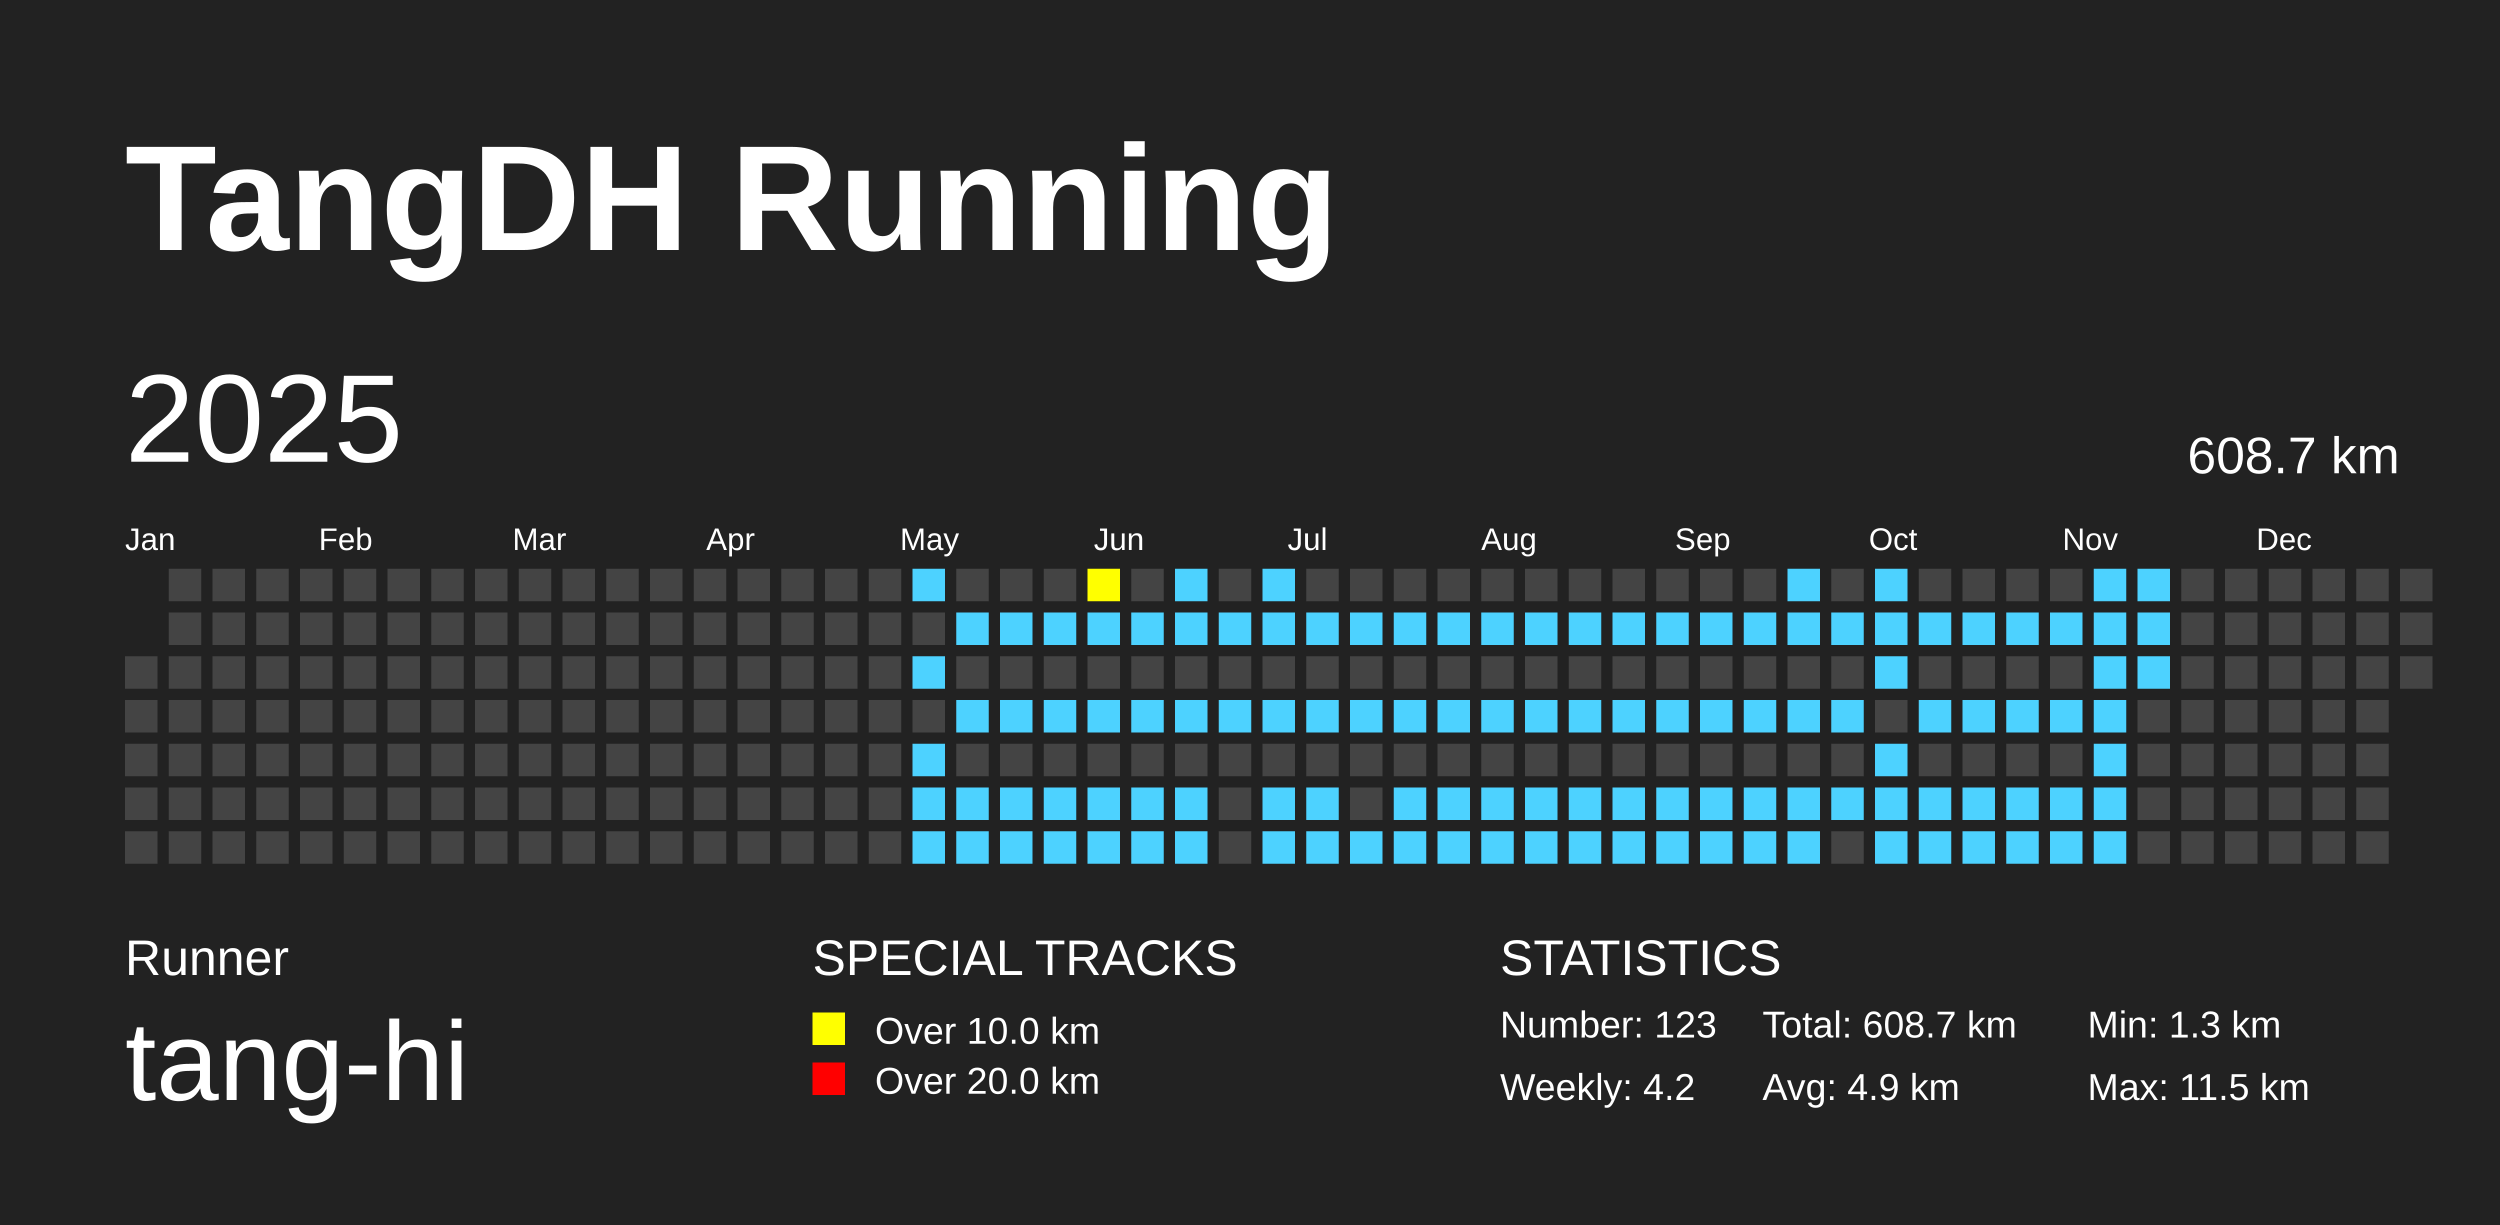
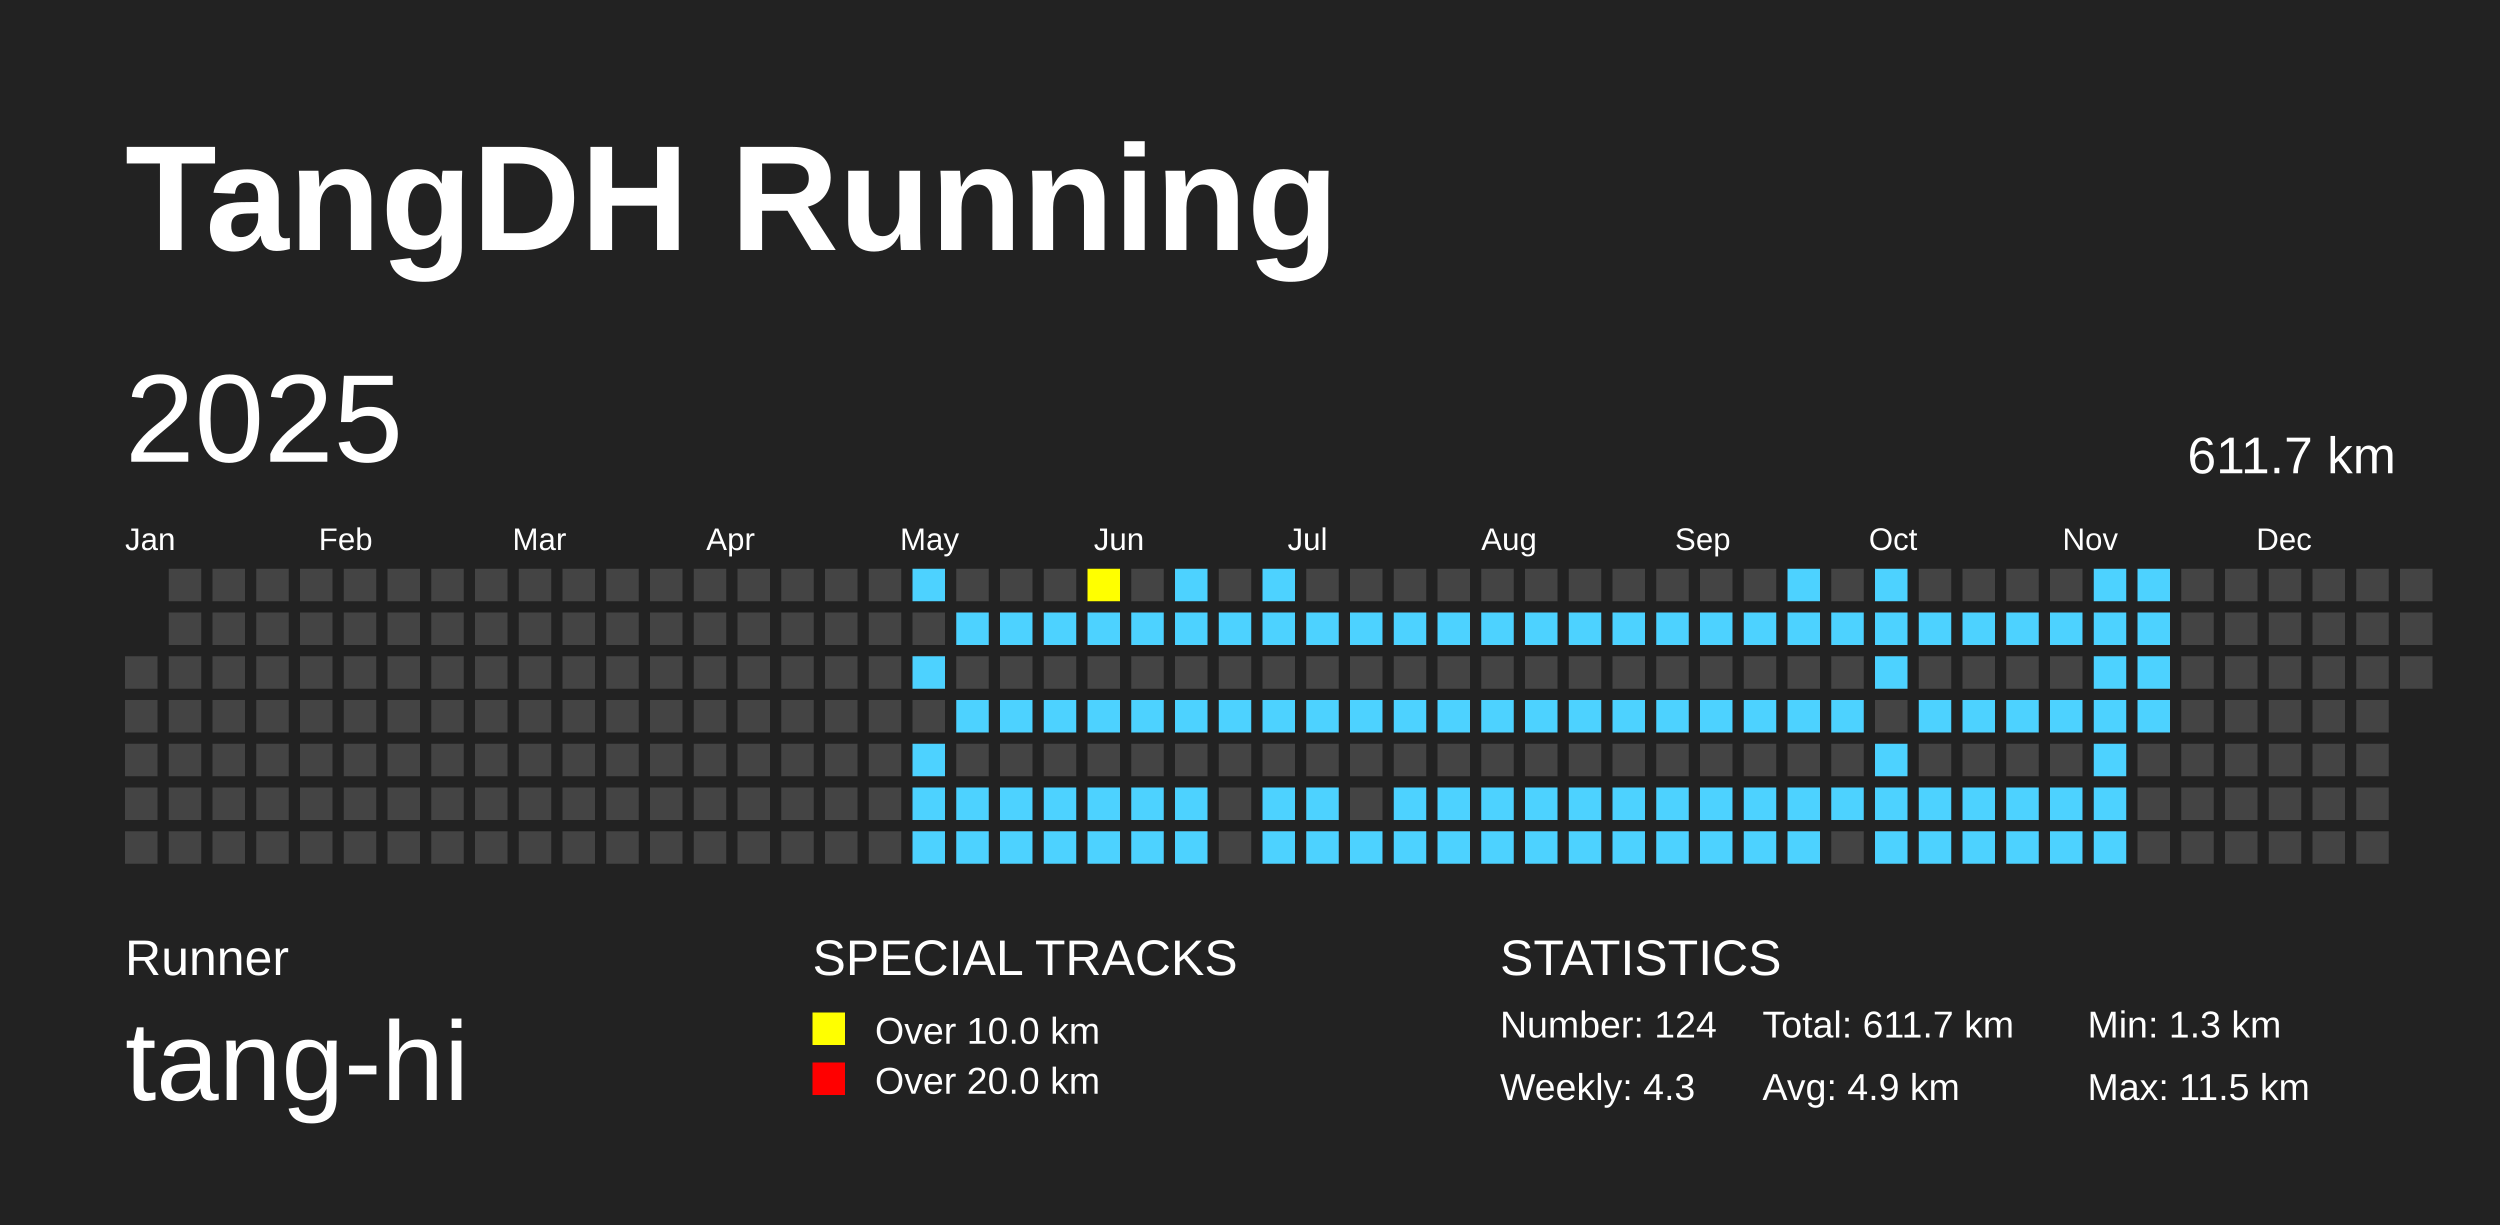
<svg xmlns="http://www.w3.org/2000/svg" baseProfile="full" height="98mm" version="1.1" viewBox="0,0,200,98" width="200mm">
  <defs />
  <rect fill="#222222" height="98" width="200" x="0" y="0" />
  <text fill="#FFFFFF" style="font-size:12px; font-family:Arial; font-weight:bold;" x="10" y="20">TangDH Running</text>
  <text fill="#FFFFFF" style="font-size:4px; font-family:Arial" x="10" y="78">Runner</text>
  <text fill="#FFFFFF" style="font-size:9px; font-family:Arial" x="10" y="88">tang-hi</text>
  <text fill="#FFFFFF" style="font-size:4px; font-family:Arial" x="65" y="78">SPECIAL TRACKS</text>
  <rect fill="yellow" height="2.6" width="2.6" x="65" y="81" />
  <text fill="#FFFFFF" style="font-size:3px; font-family:Arial" x="70" y="83.5">Over 10.0 km</text>
  <rect fill="red" height="2.6" width="2.6" x="65" y="85" />
  <text fill="#FFFFFF" style="font-size:3px; font-family:Arial" x="70" y="87.5">Over 20.0 km</text>
  <text fill="#FFFFFF" style="font-size:4px; font-family:Arial" x="120" y="78">STATISTICS</text>
-   <text fill="#FFFFFF" style="font-size:3px; font-family:Arial" x="120" y="83">Number: 123</text>
-   <text fill="#FFFFFF" style="font-size:3px; font-family:Arial" x="120" y="88">Weekly: 4.2</text>
-   <text fill="#FFFFFF" style="font-size:3px; font-family:Arial" x="141" y="83">Total: 608.7 km</text>
+   <text fill="#FFFFFF" style="font-size:3px; font-family:Arial" x="120" y="83">Number: 124</text>
+   <text fill="#FFFFFF" style="font-size:3px; font-family:Arial" x="120" y="88">Weekly: 4.3</text>
+   <text fill="#FFFFFF" style="font-size:3px; font-family:Arial" x="141" y="83">Total: 611.7 km</text>
  <text fill="#FFFFFF" style="font-size:3px; font-family:Arial" x="141" y="88">Avg: 4.9 km</text>
  <text fill="#FFFFFF" style="font-size:3px; font-family:Arial" x="167" y="83">Min: 1.3 km</text>
  <text fill="#FFFFFF" style="font-size:3px; font-family:Arial" x="167" y="88">Max: 11.5 km</text>
  <text dominant-baseline="hanging" fill="#FFFFFF" style="font-size:10.0px; font-family:Arial;" x="10" y="30">2025</text>
-   <text dominant-baseline="hanging" fill="#FFFFFF" style="font-size:4.125px; font-family:Arial;" x="175" y="35">608.7 km</text>
+   <text dominant-baseline="hanging" fill="#FFFFFF" style="font-size:4.125px; font-family:Arial;" x="175" y="35">611.7 km</text>
  <text fill="#FFFFFF" style="font-size:2.5px; font-family:Arial" x="10.0" y="44">Jan</text>
  <text fill="#FFFFFF" style="font-size:2.5px; font-family:Arial" x="25.5" y="44">Feb</text>
  <text fill="#FFFFFF" style="font-size:2.5px; font-family:Arial" x="41.0" y="44">Mar</text>
  <text fill="#FFFFFF" style="font-size:2.5px; font-family:Arial" x="56.5" y="44">Apr</text>
  <text fill="#FFFFFF" style="font-size:2.5px; font-family:Arial" x="72.0" y="44">May</text>
  <text fill="#FFFFFF" style="font-size:2.5px; font-family:Arial" x="87.5" y="44">Jun</text>
  <text fill="#FFFFFF" style="font-size:2.5px; font-family:Arial" x="103.0" y="44">Jul</text>
  <text fill="#FFFFFF" style="font-size:2.5px; font-family:Arial" x="118.5" y="44">Aug</text>
  <text fill="#FFFFFF" style="font-size:2.5px; font-family:Arial" x="134.0" y="44">Sep</text>
  <text fill="#FFFFFF" style="font-size:2.5px; font-family:Arial" x="149.5" y="44">Oct</text>
  <text fill="#FFFFFF" style="font-size:2.5px; font-family:Arial" x="165.0" y="44">Nov</text>
  <text fill="#FFFFFF" style="font-size:2.5px; font-family:Arial" x="180.5" y="44">Dec</text>
  <rect fill="#444444" height="2.6" width="2.6" x="10.0" y="52.5" />
  <rect fill="#444444" height="2.6" width="2.6" x="10.0" y="56.0" />
  <rect fill="#444444" height="2.6" width="2.6" x="10.0" y="59.5" />
  <rect fill="#444444" height="2.6" width="2.6" x="10.0" y="63.0" />
  <rect fill="#444444" height="2.6" width="2.6" x="10.0" y="66.5" />
  <rect fill="#444444" height="2.6" width="2.6" x="13.5" y="45.5" />
  <rect fill="#444444" height="2.6" width="2.6" x="13.5" y="49.0" />
  <rect fill="#444444" height="2.6" width="2.6" x="13.5" y="52.5" />
  <rect fill="#444444" height="2.6" width="2.6" x="13.5" y="56.0" />
  <rect fill="#444444" height="2.6" width="2.6" x="13.5" y="59.5" />
  <rect fill="#444444" height="2.6" width="2.6" x="13.5" y="63.0" />
  <rect fill="#444444" height="2.6" width="2.6" x="13.5" y="66.5" />
  <rect fill="#444444" height="2.6" width="2.6" x="17.0" y="45.5" />
  <rect fill="#444444" height="2.6" width="2.6" x="17.0" y="49.0" />
  <rect fill="#444444" height="2.6" width="2.6" x="17.0" y="52.5" />
  <rect fill="#444444" height="2.6" width="2.6" x="17.0" y="56.0" />
  <rect fill="#444444" height="2.6" width="2.6" x="17.0" y="59.5" />
  <rect fill="#444444" height="2.6" width="2.6" x="17.0" y="63.0" />
  <rect fill="#444444" height="2.6" width="2.6" x="17.0" y="66.5" />
  <rect fill="#444444" height="2.6" width="2.6" x="20.5" y="45.5" />
  <rect fill="#444444" height="2.6" width="2.6" x="20.5" y="49.0" />
  <rect fill="#444444" height="2.6" width="2.6" x="20.5" y="52.5" />
  <rect fill="#444444" height="2.6" width="2.6" x="20.5" y="56.0" />
  <rect fill="#444444" height="2.6" width="2.6" x="20.5" y="59.5" />
  <rect fill="#444444" height="2.6" width="2.6" x="20.5" y="63.0" />
  <rect fill="#444444" height="2.6" width="2.6" x="20.5" y="66.5" />
  <rect fill="#444444" height="2.6" width="2.6" x="24.0" y="45.5" />
  <rect fill="#444444" height="2.6" width="2.6" x="24.0" y="49.0" />
  <rect fill="#444444" height="2.6" width="2.6" x="24.0" y="52.5" />
  <rect fill="#444444" height="2.6" width="2.6" x="24.0" y="56.0" />
  <rect fill="#444444" height="2.6" width="2.6" x="24.0" y="59.5" />
  <rect fill="#444444" height="2.6" width="2.6" x="24.0" y="63.0" />
  <rect fill="#444444" height="2.6" width="2.6" x="24.0" y="66.5" />
  <rect fill="#444444" height="2.6" width="2.6" x="27.5" y="45.5" />
  <rect fill="#444444" height="2.6" width="2.6" x="27.5" y="49.0" />
  <rect fill="#444444" height="2.6" width="2.6" x="27.5" y="52.5" />
  <rect fill="#444444" height="2.6" width="2.6" x="27.5" y="56.0" />
  <rect fill="#444444" height="2.6" width="2.6" x="27.5" y="59.5" />
  <rect fill="#444444" height="2.6" width="2.6" x="27.5" y="63.0" />
  <rect fill="#444444" height="2.6" width="2.6" x="27.5" y="66.5" />
  <rect fill="#444444" height="2.6" width="2.6" x="31.0" y="45.5" />
  <rect fill="#444444" height="2.6" width="2.6" x="31.0" y="49.0" />
  <rect fill="#444444" height="2.6" width="2.6" x="31.0" y="52.5" />
  <rect fill="#444444" height="2.6" width="2.6" x="31.0" y="56.0" />
  <rect fill="#444444" height="2.6" width="2.6" x="31.0" y="59.5" />
  <rect fill="#444444" height="2.6" width="2.6" x="31.0" y="63.0" />
  <rect fill="#444444" height="2.6" width="2.6" x="31.0" y="66.5" />
  <rect fill="#444444" height="2.6" width="2.6" x="34.5" y="45.5" />
  <rect fill="#444444" height="2.6" width="2.6" x="34.5" y="49.0" />
  <rect fill="#444444" height="2.6" width="2.6" x="34.5" y="52.5" />
  <rect fill="#444444" height="2.6" width="2.6" x="34.5" y="56.0" />
  <rect fill="#444444" height="2.6" width="2.6" x="34.5" y="59.5" />
  <rect fill="#444444" height="2.6" width="2.6" x="34.5" y="63.0" />
  <rect fill="#444444" height="2.6" width="2.6" x="34.5" y="66.5" />
  <rect fill="#444444" height="2.6" width="2.6" x="38.0" y="45.5" />
  <rect fill="#444444" height="2.6" width="2.6" x="38.0" y="49.0" />
  <rect fill="#444444" height="2.6" width="2.6" x="38.0" y="52.5" />
  <rect fill="#444444" height="2.6" width="2.6" x="38.0" y="56.0" />
  <rect fill="#444444" height="2.6" width="2.6" x="38.0" y="59.5" />
  <rect fill="#444444" height="2.6" width="2.6" x="38.0" y="63.0" />
  <rect fill="#444444" height="2.6" width="2.6" x="38.0" y="66.5" />
  <rect fill="#444444" height="2.6" width="2.6" x="41.5" y="45.5" />
  <rect fill="#444444" height="2.6" width="2.6" x="41.5" y="49.0" />
  <rect fill="#444444" height="2.6" width="2.6" x="41.5" y="52.5" />
  <rect fill="#444444" height="2.6" width="2.6" x="41.5" y="56.0" />
  <rect fill="#444444" height="2.6" width="2.6" x="41.5" y="59.5" />
  <rect fill="#444444" height="2.6" width="2.6" x="41.5" y="63.0" />
  <rect fill="#444444" height="2.6" width="2.6" x="41.5" y="66.5" />
  <rect fill="#444444" height="2.6" width="2.6" x="45.0" y="45.5" />
  <rect fill="#444444" height="2.6" width="2.6" x="45.0" y="49.0" />
  <rect fill="#444444" height="2.6" width="2.6" x="45.0" y="52.5" />
  <rect fill="#444444" height="2.6" width="2.6" x="45.0" y="56.0" />
  <rect fill="#444444" height="2.6" width="2.6" x="45.0" y="59.5" />
  <rect fill="#444444" height="2.6" width="2.6" x="45.0" y="63.0" />
  <rect fill="#444444" height="2.6" width="2.6" x="45.0" y="66.5" />
  <rect fill="#444444" height="2.6" width="2.6" x="48.5" y="45.5" />
  <rect fill="#444444" height="2.6" width="2.6" x="48.5" y="49.0" />
  <rect fill="#444444" height="2.6" width="2.6" x="48.5" y="52.5" />
  <rect fill="#444444" height="2.6" width="2.6" x="48.5" y="56.0" />
  <rect fill="#444444" height="2.6" width="2.6" x="48.5" y="59.5" />
  <rect fill="#444444" height="2.6" width="2.6" x="48.5" y="63.0" />
  <rect fill="#444444" height="2.6" width="2.6" x="48.5" y="66.5" />
  <rect fill="#444444" height="2.6" width="2.6" x="52.0" y="45.5" />
  <rect fill="#444444" height="2.6" width="2.6" x="52.0" y="49.0" />
  <rect fill="#444444" height="2.6" width="2.6" x="52.0" y="52.5" />
  <rect fill="#444444" height="2.6" width="2.6" x="52.0" y="56.0" />
  <rect fill="#444444" height="2.6" width="2.6" x="52.0" y="59.5" />
  <rect fill="#444444" height="2.6" width="2.6" x="52.0" y="63.0" />
  <rect fill="#444444" height="2.6" width="2.6" x="52.0" y="66.5" />
  <rect fill="#444444" height="2.6" width="2.6" x="55.5" y="45.5" />
  <rect fill="#444444" height="2.6" width="2.6" x="55.5" y="49.0" />
  <rect fill="#444444" height="2.6" width="2.6" x="55.5" y="52.5" />
  <rect fill="#444444" height="2.6" width="2.6" x="55.5" y="56.0" />
  <rect fill="#444444" height="2.6" width="2.6" x="55.5" y="59.5" />
  <rect fill="#444444" height="2.6" width="2.6" x="55.5" y="63.0" />
  <rect fill="#444444" height="2.6" width="2.6" x="55.5" y="66.5" />
  <rect fill="#444444" height="2.6" width="2.6" x="59.0" y="45.5" />
  <rect fill="#444444" height="2.6" width="2.6" x="59.0" y="49.0" />
  <rect fill="#444444" height="2.6" width="2.6" x="59.0" y="52.5" />
  <rect fill="#444444" height="2.6" width="2.6" x="59.0" y="56.0" />
  <rect fill="#444444" height="2.6" width="2.6" x="59.0" y="59.5" />
  <rect fill="#444444" height="2.6" width="2.6" x="59.0" y="63.0" />
  <rect fill="#444444" height="2.6" width="2.6" x="59.0" y="66.5" />
  <rect fill="#444444" height="2.6" width="2.6" x="62.5" y="45.5" />
  <rect fill="#444444" height="2.6" width="2.6" x="62.5" y="49.0" />
  <rect fill="#444444" height="2.6" width="2.6" x="62.5" y="52.5" />
  <rect fill="#444444" height="2.6" width="2.6" x="62.5" y="56.0" />
  <rect fill="#444444" height="2.6" width="2.6" x="62.5" y="59.5" />
  <rect fill="#444444" height="2.6" width="2.6" x="62.5" y="63.0" />
  <rect fill="#444444" height="2.6" width="2.6" x="62.5" y="66.5" />
  <rect fill="#444444" height="2.6" width="2.6" x="66.0" y="45.5" />
  <rect fill="#444444" height="2.6" width="2.6" x="66.0" y="49.0" />
  <rect fill="#444444" height="2.6" width="2.6" x="66.0" y="52.5" />
  <rect fill="#444444" height="2.6" width="2.6" x="66.0" y="56.0" />
  <rect fill="#444444" height="2.6" width="2.6" x="66.0" y="59.5" />
  <rect fill="#444444" height="2.6" width="2.6" x="66.0" y="63.0" />
  <rect fill="#444444" height="2.6" width="2.6" x="66.0" y="66.5" />
  <rect fill="#444444" height="2.6" width="2.6" x="69.5" y="45.5" />
  <rect fill="#444444" height="2.6" width="2.6" x="69.5" y="49.0" />
  <rect fill="#444444" height="2.6" width="2.6" x="69.5" y="52.5" />
  <rect fill="#444444" height="2.6" width="2.6" x="69.5" y="56.0" />
  <rect fill="#444444" height="2.6" width="2.6" x="69.5" y="59.5" />
  <rect fill="#444444" height="2.6" width="2.6" x="69.5" y="63.0" />
  <rect fill="#444444" height="2.6" width="2.6" x="69.5" y="66.5" />
  <rect fill="#4DD2FF" height="2.6" width="2.6" x="73.0" y="45.5" />
  <rect fill="#444444" height="2.6" width="2.6" x="73.0" y="49.0" />
  <rect fill="#4DD2FF" height="2.6" width="2.6" x="73.0" y="52.5" />
  <rect fill="#444444" height="2.6" width="2.6" x="73.0" y="56.0" />
  <rect fill="#4DD2FF" height="2.6" width="2.6" x="73.0" y="59.5" />
  <rect fill="#4DD2FF" height="2.6" width="2.6" x="73.0" y="63.0" />
  <rect fill="#4DD2FF" height="2.6" width="2.6" x="73.0" y="66.5" />
  <rect fill="#444444" height="2.6" width="2.6" x="76.5" y="45.5" />
  <rect fill="#4DD2FF" height="2.6" width="2.6" x="76.5" y="49.0" />
  <rect fill="#444444" height="2.6" width="2.6" x="76.5" y="52.5" />
  <rect fill="#4DD2FF" height="2.6" width="2.6" x="76.5" y="56.0" />
  <rect fill="#444444" height="2.6" width="2.6" x="76.5" y="59.5" />
  <rect fill="#4DD2FF" height="2.6" width="2.6" x="76.5" y="63.0" />
  <rect fill="#4DD2FF" height="2.6" width="2.6" x="76.5" y="66.5" />
  <rect fill="#444444" height="2.6" width="2.6" x="80.0" y="45.5" />
  <rect fill="#4DD2FF" height="2.6" width="2.6" x="80.0" y="49.0" />
  <rect fill="#444444" height="2.6" width="2.6" x="80.0" y="52.5" />
  <rect fill="#4DD2FF" height="2.6" width="2.6" x="80.0" y="56.0" />
  <rect fill="#444444" height="2.6" width="2.6" x="80.0" y="59.5" />
  <rect fill="#4DD2FF" height="2.6" width="2.6" x="80.0" y="63.0" />
  <rect fill="#4DD2FF" height="2.6" width="2.6" x="80.0" y="66.5" />
  <rect fill="#444444" height="2.6" width="2.6" x="83.5" y="45.5" />
  <rect fill="#4DD2FF" height="2.6" width="2.6" x="83.5" y="49.0" />
  <rect fill="#444444" height="2.6" width="2.6" x="83.5" y="52.5" />
  <rect fill="#4DD2FF" height="2.6" width="2.6" x="83.5" y="56.0" />
  <rect fill="#444444" height="2.6" width="2.6" x="83.5" y="59.5" />
  <rect fill="#4DD2FF" height="2.6" width="2.6" x="83.5" y="63.0" />
  <rect fill="#4DD2FF" height="2.6" width="2.6" x="83.5" y="66.5" />
  <rect fill="yellow" height="2.6" width="2.6" x="87.0" y="45.5" />
  <rect fill="#4DD2FF" height="2.6" width="2.6" x="87.0" y="49.0" />
  <rect fill="#444444" height="2.6" width="2.6" x="87.0" y="52.5" />
  <rect fill="#4DD2FF" height="2.6" width="2.6" x="87.0" y="56.0" />
  <rect fill="#444444" height="2.6" width="2.6" x="87.0" y="59.5" />
  <rect fill="#4DD2FF" height="2.6" width="2.6" x="87.0" y="63.0" />
  <rect fill="#4DD2FF" height="2.6" width="2.6" x="87.0" y="66.5" />
  <rect fill="#444444" height="2.6" width="2.6" x="90.5" y="45.5" />
  <rect fill="#4DD2FF" height="2.6" width="2.6" x="90.5" y="49.0" />
  <rect fill="#444444" height="2.6" width="2.6" x="90.5" y="52.5" />
  <rect fill="#4DD2FF" height="2.6" width="2.6" x="90.5" y="56.0" />
  <rect fill="#444444" height="2.6" width="2.6" x="90.5" y="59.5" />
  <rect fill="#4DD2FF" height="2.6" width="2.6" x="90.5" y="63.0" />
  <rect fill="#4DD2FF" height="2.6" width="2.6" x="90.5" y="66.5" />
  <rect fill="#4DD2FF" height="2.6" width="2.6" x="94.0" y="45.5" />
  <rect fill="#4DD2FF" height="2.6" width="2.6" x="94.0" y="49.0" />
  <rect fill="#444444" height="2.6" width="2.6" x="94.0" y="52.5" />
  <rect fill="#4DD2FF" height="2.6" width="2.6" x="94.0" y="56.0" />
  <rect fill="#444444" height="2.6" width="2.6" x="94.0" y="59.5" />
  <rect fill="#4DD2FF" height="2.6" width="2.6" x="94.0" y="63.0" />
  <rect fill="#4DD2FF" height="2.6" width="2.6" x="94.0" y="66.5" />
  <rect fill="#444444" height="2.6" width="2.6" x="97.5" y="45.5" />
  <rect fill="#4DD2FF" height="2.6" width="2.6" x="97.5" y="49.0" />
  <rect fill="#444444" height="2.6" width="2.6" x="97.5" y="52.5" />
  <rect fill="#4DD2FF" height="2.6" width="2.6" x="97.5" y="56.0" />
  <rect fill="#444444" height="2.6" width="2.6" x="97.5" y="59.5" />
  <rect fill="#444444" height="2.6" width="2.6" x="97.5" y="63.0" />
  <rect fill="#444444" height="2.6" width="2.6" x="97.5" y="66.5" />
  <rect fill="#4DD2FF" height="2.6" width="2.6" x="101.0" y="45.5" />
  <rect fill="#4DD2FF" height="2.6" width="2.6" x="101.0" y="49.0" />
  <rect fill="#444444" height="2.6" width="2.6" x="101.0" y="52.5" />
  <rect fill="#4DD2FF" height="2.6" width="2.6" x="101.0" y="56.0" />
  <rect fill="#444444" height="2.6" width="2.6" x="101.0" y="59.5" />
  <rect fill="#4DD2FF" height="2.6" width="2.6" x="101.0" y="63.0" />
  <rect fill="#4DD2FF" height="2.6" width="2.6" x="101.0" y="66.5" />
  <rect fill="#444444" height="2.6" width="2.6" x="104.5" y="45.5" />
  <rect fill="#4DD2FF" height="2.6" width="2.6" x="104.5" y="49.0" />
  <rect fill="#444444" height="2.6" width="2.6" x="104.5" y="52.5" />
  <rect fill="#4DD2FF" height="2.6" width="2.6" x="104.5" y="56.0" />
  <rect fill="#444444" height="2.6" width="2.6" x="104.5" y="59.5" />
  <rect fill="#4DD2FF" height="2.6" width="2.6" x="104.5" y="63.0" />
  <rect fill="#4DD2FF" height="2.6" width="2.6" x="104.5" y="66.5" />
  <rect fill="#444444" height="2.6" width="2.6" x="108.0" y="45.5" />
  <rect fill="#4DD2FF" height="2.6" width="2.6" x="108.0" y="49.0" />
  <rect fill="#444444" height="2.6" width="2.6" x="108.0" y="52.5" />
  <rect fill="#4DD2FF" height="2.6" width="2.6" x="108.0" y="56.0" />
  <rect fill="#444444" height="2.6" width="2.6" x="108.0" y="59.5" />
  <rect fill="#444444" height="2.6" width="2.6" x="108.0" y="63.0" />
  <rect fill="#4DD2FF" height="2.6" width="2.6" x="108.0" y="66.5" />
  <rect fill="#444444" height="2.6" width="2.6" x="111.5" y="45.5" />
  <rect fill="#4DD2FF" height="2.6" width="2.6" x="111.5" y="49.0" />
  <rect fill="#444444" height="2.6" width="2.6" x="111.5" y="52.5" />
  <rect fill="#4DD2FF" height="2.6" width="2.6" x="111.5" y="56.0" />
  <rect fill="#444444" height="2.6" width="2.6" x="111.5" y="59.5" />
  <rect fill="#4DD2FF" height="2.6" width="2.6" x="111.5" y="63.0" />
  <rect fill="#4DD2FF" height="2.6" width="2.6" x="111.5" y="66.5" />
  <rect fill="#444444" height="2.6" width="2.6" x="115.0" y="45.5" />
  <rect fill="#4DD2FF" height="2.6" width="2.6" x="115.0" y="49.0" />
  <rect fill="#444444" height="2.6" width="2.6" x="115.0" y="52.5" />
  <rect fill="#4DD2FF" height="2.6" width="2.6" x="115.0" y="56.0" />
  <rect fill="#444444" height="2.6" width="2.6" x="115.0" y="59.5" />
  <rect fill="#4DD2FF" height="2.6" width="2.6" x="115.0" y="63.0" />
  <rect fill="#4DD2FF" height="2.6" width="2.6" x="115.0" y="66.5" />
  <rect fill="#444444" height="2.6" width="2.6" x="118.5" y="45.5" />
  <rect fill="#4DD2FF" height="2.6" width="2.6" x="118.5" y="49.0" />
  <rect fill="#444444" height="2.6" width="2.6" x="118.5" y="52.5" />
  <rect fill="#4DD2FF" height="2.6" width="2.6" x="118.5" y="56.0" />
  <rect fill="#444444" height="2.6" width="2.6" x="118.5" y="59.5" />
  <rect fill="#4DD2FF" height="2.6" width="2.6" x="118.5" y="63.0" />
  <rect fill="#4DD2FF" height="2.6" width="2.6" x="118.5" y="66.5" />
  <rect fill="#444444" height="2.6" width="2.6" x="122.0" y="45.5" />
  <rect fill="#4DD2FF" height="2.6" width="2.6" x="122.0" y="49.0" />
  <rect fill="#444444" height="2.6" width="2.6" x="122.0" y="52.5" />
  <rect fill="#4DD2FF" height="2.6" width="2.6" x="122.0" y="56.0" />
  <rect fill="#444444" height="2.6" width="2.6" x="122.0" y="59.5" />
  <rect fill="#4DD2FF" height="2.6" width="2.6" x="122.0" y="63.0" />
  <rect fill="#4DD2FF" height="2.6" width="2.6" x="122.0" y="66.5" />
  <rect fill="#444444" height="2.6" width="2.6" x="125.5" y="45.5" />
  <rect fill="#4DD2FF" height="2.6" width="2.6" x="125.5" y="49.0" />
  <rect fill="#444444" height="2.6" width="2.6" x="125.5" y="52.5" />
  <rect fill="#4DD2FF" height="2.6" width="2.6" x="125.5" y="56.0" />
  <rect fill="#444444" height="2.6" width="2.6" x="125.5" y="59.5" />
  <rect fill="#4DD2FF" height="2.6" width="2.6" x="125.5" y="63.0" />
  <rect fill="#4DD2FF" height="2.6" width="2.6" x="125.5" y="66.5" />
  <rect fill="#444444" height="2.6" width="2.6" x="129.0" y="45.5" />
  <rect fill="#4DD2FF" height="2.6" width="2.6" x="129.0" y="49.0" />
  <rect fill="#444444" height="2.6" width="2.6" x="129.0" y="52.5" />
  <rect fill="#4DD2FF" height="2.6" width="2.6" x="129.0" y="56.0" />
  <rect fill="#444444" height="2.6" width="2.6" x="129.0" y="59.5" />
  <rect fill="#4DD2FF" height="2.6" width="2.6" x="129.0" y="63.0" />
  <rect fill="#4DD2FF" height="2.6" width="2.6" x="129.0" y="66.5" />
  <rect fill="#444444" height="2.6" width="2.6" x="132.5" y="45.5" />
  <rect fill="#4DD2FF" height="2.6" width="2.6" x="132.5" y="49.0" />
  <rect fill="#444444" height="2.6" width="2.6" x="132.5" y="52.5" />
  <rect fill="#4DD2FF" height="2.6" width="2.6" x="132.5" y="56.0" />
  <rect fill="#444444" height="2.6" width="2.6" x="132.5" y="59.5" />
  <rect fill="#4DD2FF" height="2.6" width="2.6" x="132.5" y="63.0" />
  <rect fill="#4DD2FF" height="2.6" width="2.6" x="132.5" y="66.5" />
  <rect fill="#444444" height="2.6" width="2.6" x="136.0" y="45.5" />
  <rect fill="#4DD2FF" height="2.6" width="2.6" x="136.0" y="49.0" />
  <rect fill="#444444" height="2.6" width="2.6" x="136.0" y="52.5" />
  <rect fill="#4DD2FF" height="2.6" width="2.6" x="136.0" y="56.0" />
  <rect fill="#444444" height="2.6" width="2.6" x="136.0" y="59.5" />
  <rect fill="#4DD2FF" height="2.6" width="2.6" x="136.0" y="63.0" />
  <rect fill="#4DD2FF" height="2.6" width="2.6" x="136.0" y="66.5" />
  <rect fill="#444444" height="2.6" width="2.6" x="139.5" y="45.5" />
  <rect fill="#4DD2FF" height="2.6" width="2.6" x="139.5" y="49.0" />
  <rect fill="#444444" height="2.6" width="2.6" x="139.5" y="52.5" />
  <rect fill="#4DD2FF" height="2.6" width="2.6" x="139.5" y="56.0" />
  <rect fill="#444444" height="2.6" width="2.6" x="139.5" y="59.5" />
  <rect fill="#4DD2FF" height="2.6" width="2.6" x="139.5" y="63.0" />
  <rect fill="#4DD2FF" height="2.6" width="2.6" x="139.5" y="66.5" />
  <rect fill="#4DD2FF" height="2.6" width="2.6" x="143.0" y="45.5" />
  <rect fill="#4DD2FF" height="2.6" width="2.6" x="143.0" y="49.0" />
  <rect fill="#444444" height="2.6" width="2.6" x="143.0" y="52.5" />
  <rect fill="#4DD2FF" height="2.6" width="2.6" x="143.0" y="56.0" />
  <rect fill="#444444" height="2.6" width="2.6" x="143.0" y="59.5" />
  <rect fill="#4DD2FF" height="2.6" width="2.6" x="143.0" y="63.0" />
  <rect fill="#4DD2FF" height="2.6" width="2.6" x="143.0" y="66.5" />
  <rect fill="#444444" height="2.6" width="2.6" x="146.5" y="45.5" />
  <rect fill="#4DD2FF" height="2.6" width="2.6" x="146.5" y="49.0" />
  <rect fill="#444444" height="2.6" width="2.6" x="146.5" y="52.5" />
  <rect fill="#4DD2FF" height="2.6" width="2.6" x="146.5" y="56.0" />
  <rect fill="#444444" height="2.6" width="2.6" x="146.5" y="59.5" />
  <rect fill="#4DD2FF" height="2.6" width="2.6" x="146.5" y="63.0" />
  <rect fill="#444444" height="2.6" width="2.6" x="146.5" y="66.5" />
  <rect fill="#4DD2FF" height="2.6" width="2.6" x="150.0" y="45.5" />
  <rect fill="#4DD2FF" height="2.6" width="2.6" x="150.0" y="49.0" />
  <rect fill="#4DD2FF" height="2.6" width="2.6" x="150.0" y="52.5" />
  <rect fill="#444444" height="2.6" width="2.6" x="150.0" y="56.0" />
  <rect fill="#4DD2FF" height="2.6" width="2.6" x="150.0" y="59.5" />
  <rect fill="#4DD2FF" height="2.6" width="2.6" x="150.0" y="63.0" />
  <rect fill="#4DD2FF" height="2.6" width="2.6" x="150.0" y="66.5" />
  <rect fill="#444444" height="2.6" width="2.6" x="153.5" y="45.5" />
  <rect fill="#4DD2FF" height="2.6" width="2.6" x="153.5" y="49.0" />
  <rect fill="#444444" height="2.6" width="2.6" x="153.5" y="52.5" />
  <rect fill="#4DD2FF" height="2.6" width="2.6" x="153.5" y="56.0" />
  <rect fill="#444444" height="2.6" width="2.6" x="153.5" y="59.5" />
  <rect fill="#4DD2FF" height="2.6" width="2.6" x="153.5" y="63.0" />
  <rect fill="#4DD2FF" height="2.6" width="2.6" x="153.5" y="66.5" />
  <rect fill="#444444" height="2.6" width="2.6" x="157.0" y="45.5" />
  <rect fill="#4DD2FF" height="2.6" width="2.6" x="157.0" y="49.0" />
  <rect fill="#444444" height="2.6" width="2.6" x="157.0" y="52.5" />
  <rect fill="#4DD2FF" height="2.6" width="2.6" x="157.0" y="56.0" />
  <rect fill="#444444" height="2.6" width="2.6" x="157.0" y="59.5" />
  <rect fill="#4DD2FF" height="2.6" width="2.6" x="157.0" y="63.0" />
  <rect fill="#4DD2FF" height="2.6" width="2.6" x="157.0" y="66.5" />
  <rect fill="#444444" height="2.6" width="2.6" x="160.5" y="45.5" />
  <rect fill="#4DD2FF" height="2.6" width="2.6" x="160.5" y="49.0" />
  <rect fill="#444444" height="2.6" width="2.6" x="160.5" y="52.5" />
  <rect fill="#4DD2FF" height="2.6" width="2.6" x="160.5" y="56.0" />
  <rect fill="#444444" height="2.6" width="2.6" x="160.5" y="59.5" />
  <rect fill="#4DD2FF" height="2.6" width="2.6" x="160.5" y="63.0" />
  <rect fill="#4DD2FF" height="2.6" width="2.6" x="160.5" y="66.5" />
  <rect fill="#444444" height="2.6" width="2.6" x="164.0" y="45.5" />
  <rect fill="#4DD2FF" height="2.6" width="2.6" x="164.0" y="49.0" />
  <rect fill="#444444" height="2.6" width="2.6" x="164.0" y="52.5" />
  <rect fill="#4DD2FF" height="2.6" width="2.6" x="164.0" y="56.0" />
  <rect fill="#444444" height="2.6" width="2.6" x="164.0" y="59.5" />
  <rect fill="#4DD2FF" height="2.6" width="2.6" x="164.0" y="63.0" />
  <rect fill="#4DD2FF" height="2.6" width="2.6" x="164.0" y="66.5" />
  <rect fill="#4DD2FF" height="2.6" width="2.6" x="167.5" y="45.5" />
  <rect fill="#4DD2FF" height="2.6" width="2.6" x="167.5" y="49.0" />
  <rect fill="#4DD2FF" height="2.6" width="2.6" x="167.5" y="52.5" />
  <rect fill="#4DD2FF" height="2.6" width="2.6" x="167.5" y="56.0" />
  <rect fill="#4DD2FF" height="2.6" width="2.6" x="167.5" y="59.5" />
  <rect fill="#4DD2FF" height="2.6" width="2.6" x="167.5" y="63.0" />
  <rect fill="#4DD2FF" height="2.6" width="2.6" x="167.5" y="66.5" />
  <rect fill="#4DD2FF" height="2.6" width="2.6" x="171.0" y="45.5" />
  <rect fill="#4DD2FF" height="2.6" width="2.6" x="171.0" y="49.0" />
  <rect fill="#4DD2FF" height="2.6" width="2.6" x="171.0" y="52.5" />
-   <rect fill="#444444" height="2.6" width="2.6" x="171.0" y="56.0" />
+   <rect fill="#4DD2FF" height="2.6" width="2.6" x="171.0" y="56.0" />
  <rect fill="#444444" height="2.6" width="2.6" x="171.0" y="59.5" />
  <rect fill="#444444" height="2.6" width="2.6" x="171.0" y="63.0" />
  <rect fill="#444444" height="2.6" width="2.6" x="171.0" y="66.5" />
  <rect fill="#444444" height="2.6" width="2.6" x="174.5" y="45.5" />
  <rect fill="#444444" height="2.6" width="2.6" x="174.5" y="49.0" />
  <rect fill="#444444" height="2.6" width="2.6" x="174.5" y="52.5" />
  <rect fill="#444444" height="2.6" width="2.6" x="174.5" y="56.0" />
  <rect fill="#444444" height="2.6" width="2.6" x="174.5" y="59.5" />
  <rect fill="#444444" height="2.6" width="2.6" x="174.5" y="63.0" />
  <rect fill="#444444" height="2.6" width="2.6" x="174.5" y="66.5" />
  <rect fill="#444444" height="2.6" width="2.6" x="178.0" y="45.5" />
  <rect fill="#444444" height="2.6" width="2.6" x="178.0" y="49.0" />
  <rect fill="#444444" height="2.6" width="2.6" x="178.0" y="52.5" />
  <rect fill="#444444" height="2.6" width="2.6" x="178.0" y="56.0" />
  <rect fill="#444444" height="2.6" width="2.6" x="178.0" y="59.5" />
  <rect fill="#444444" height="2.6" width="2.6" x="178.0" y="63.0" />
  <rect fill="#444444" height="2.6" width="2.6" x="178.0" y="66.5" />
  <rect fill="#444444" height="2.6" width="2.6" x="181.5" y="45.5" />
  <rect fill="#444444" height="2.6" width="2.6" x="181.5" y="49.0" />
  <rect fill="#444444" height="2.6" width="2.6" x="181.5" y="52.5" />
  <rect fill="#444444" height="2.6" width="2.6" x="181.5" y="56.0" />
  <rect fill="#444444" height="2.6" width="2.6" x="181.5" y="59.5" />
  <rect fill="#444444" height="2.6" width="2.6" x="181.5" y="63.0" />
  <rect fill="#444444" height="2.6" width="2.6" x="181.5" y="66.5" />
  <rect fill="#444444" height="2.6" width="2.6" x="185.0" y="45.5" />
  <rect fill="#444444" height="2.6" width="2.6" x="185.0" y="49.0" />
  <rect fill="#444444" height="2.6" width="2.6" x="185.0" y="52.5" />
  <rect fill="#444444" height="2.6" width="2.6" x="185.0" y="56.0" />
  <rect fill="#444444" height="2.6" width="2.6" x="185.0" y="59.5" />
  <rect fill="#444444" height="2.6" width="2.6" x="185.0" y="63.0" />
  <rect fill="#444444" height="2.6" width="2.6" x="185.0" y="66.5" />
  <rect fill="#444444" height="2.6" width="2.6" x="188.5" y="45.5" />
  <rect fill="#444444" height="2.6" width="2.6" x="188.5" y="49.0" />
  <rect fill="#444444" height="2.6" width="2.6" x="188.5" y="52.5" />
  <rect fill="#444444" height="2.6" width="2.6" x="188.5" y="56.0" />
  <rect fill="#444444" height="2.6" width="2.6" x="188.5" y="59.5" />
  <rect fill="#444444" height="2.6" width="2.6" x="188.5" y="63.0" />
  <rect fill="#444444" height="2.6" width="2.6" x="188.5" y="66.5" />
  <rect fill="#444444" height="2.6" width="2.6" x="192.0" y="45.5" />
  <rect fill="#444444" height="2.6" width="2.6" x="192.0" y="49.0" />
  <rect fill="#444444" height="2.6" width="2.6" x="192.0" y="52.5" />
</svg>
